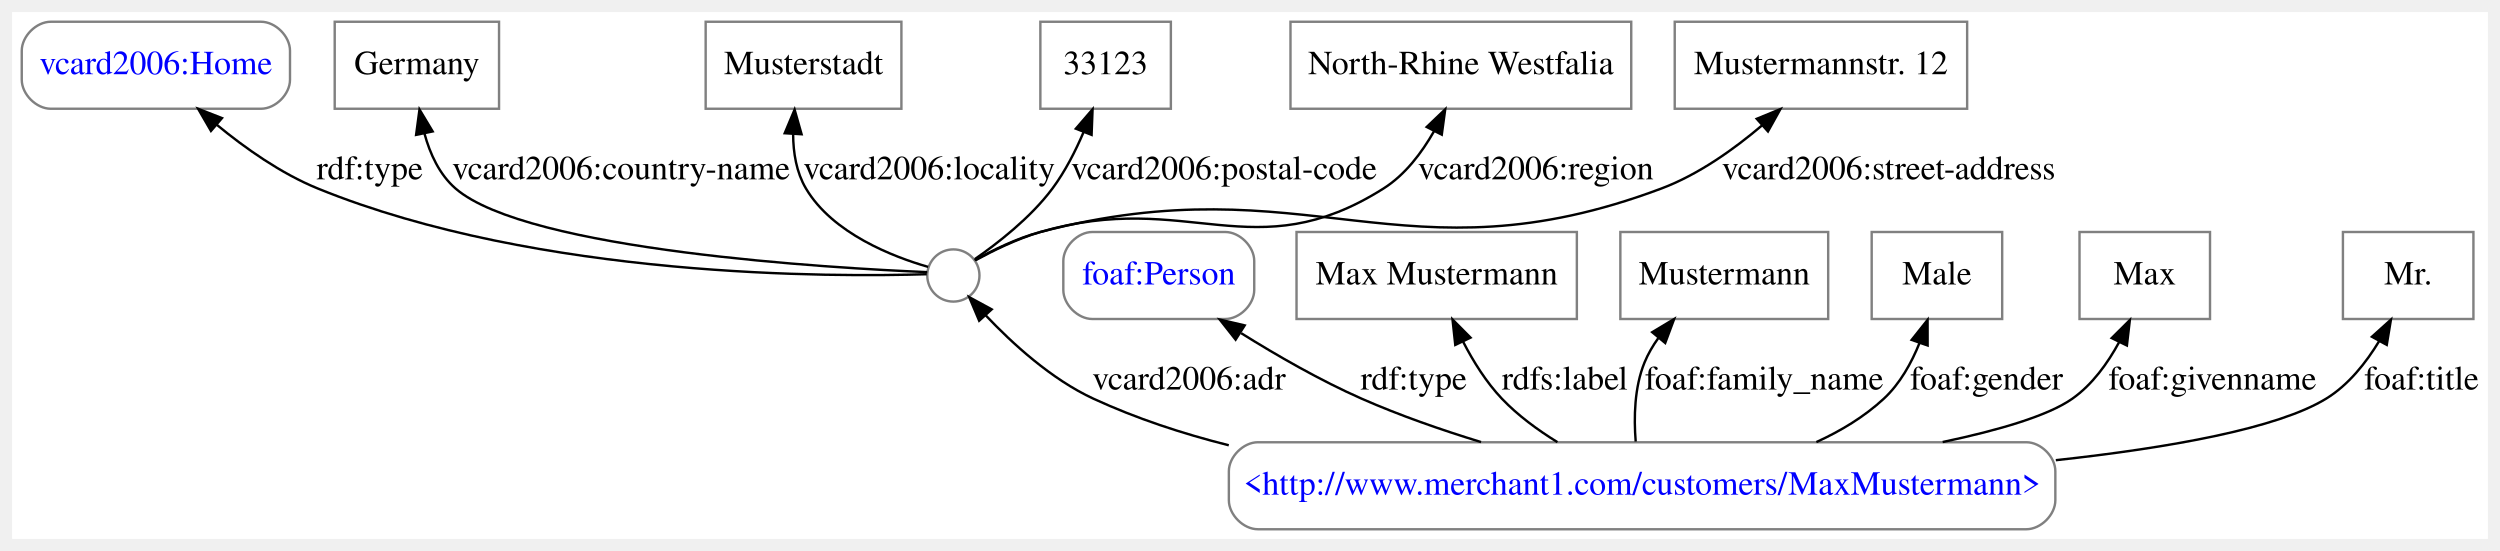
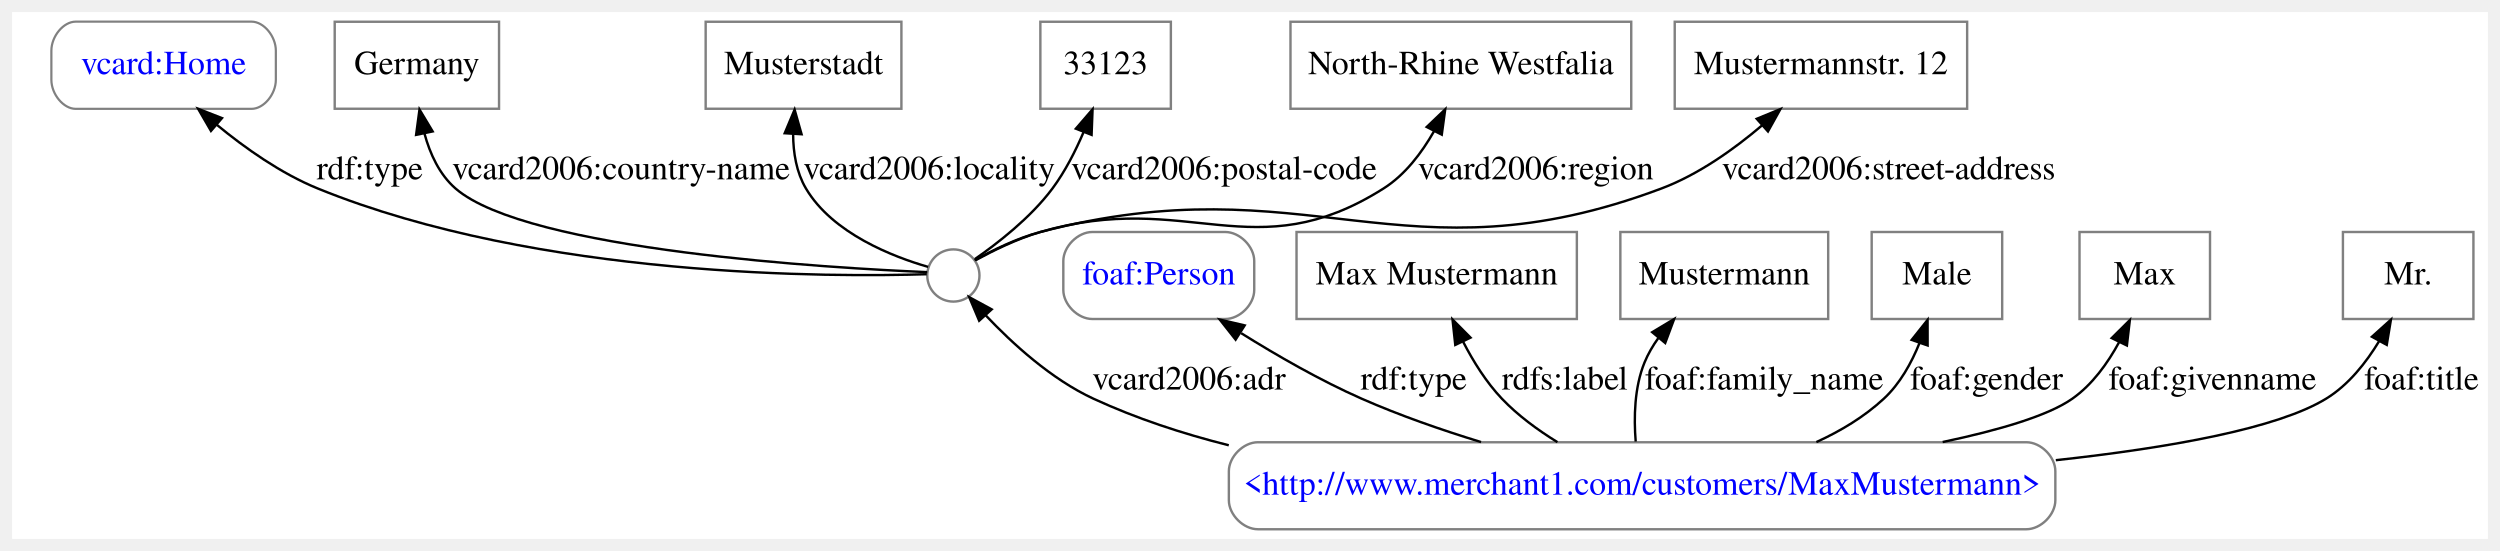
<svg xmlns="http://www.w3.org/2000/svg" width="1034.5pt" height="228pt" viewBox="0 0 1033.995 228" id="svg2" version="1.1">
  <defs id="defs224" />
  <g id="graph0" class="graph" transform="translate(8.75,219)">
    <polygon points="1020.5,4 -4,4 -4,4 -4,-214 1020.5,-214 " id="polygon7" style="fill:#ffffff;stroke:none" />
    <g id="node1" class="node">
      <circle cx="385.5" cy="-105" id="ellipse12" r="10.8" style="fill:#ffffff;stroke:#808080" />
    </g>
-     <g id="node2" class="node">
-       <path d="m 99,-210 c 0,0 -87,0 -87,0 -6,0 -12,6 -12,12 0,0 0,12 0,12 0,6 6,12 12,12 0,0 87,0 87,0 6,0 12,-6 12,-12 0,0 0,-12 0,-12 0,-6 -6,-12 -12,-12" id="path17" style="fill:none;stroke:#808080" />
-       <text x="55.5" y="-188.3" font-size="14.00" id="text19" style="font-size:14px;font-family:Times, serif;text-anchor:middle;fill:#0000ff">vcard2006:Home</text>
+     <g id="node2" class="node" transform="translate(3.2,0)">
+       <path d="m 91.902,-210.042 c 0,0 -72.803,0 -72.803,0 -5.021,0 -10.042,6.014 -10.042,12.028 0,0 0,12.028 0,12.028 0,6.014 5.021,12.028 10.042,12.028 0,0 72.803,0 72.803,0 5.021,0 10.042,-6.014 10.042,-12.028 0,0 0,-12.028 0,-12.028 0,-6.014 -5.021,-12.028 -10.042,-12.028" id="path17" style="fill:none;stroke:#808080;stroke-width:0.916" />
+       <text x="55.5" y="-188.3" font-size="14.00" id="text19" style="font-size:14px;font-family:Times, serif;text-anchor:middle;fill:#0000ff">vcard:Home</text>
    </g>
    <g id="edge6" class="edge">
      <path d="M 374.481,-105.532 C 337.383,-104.35 214.221,-103.65 122.5,-141 107.319,-147.182 92.493,-157.641 80.663,-167.399" id="path24" style="fill:none;stroke:#000000" />
      <polygon points="78.298,-164.817 78.298,-164.817 72.984,-173.982 82.854,-170.131 " id="polygon26" style="fill:#000000;stroke:#000000" />
      <text x="144" y="-144.8" font-size="14.00" id="text28" style="font-size:14px;font-family:Times, serif;text-anchor:middle">rdf:type</text>
    </g>
    <g id="node3" class="node">
      <polygon points="197.5,-174 197.5,-210 197.5,-210 129.5,-210 129.5,-174 " id="polygon33" style="fill:none;stroke:#808080" />
      <text x="163.5" y="-188.3" font-size="14.00" id="text35" style="font-size:14px;font-family:Times, serif;text-anchor:middle">Germany</text>
    </g>
    <g id="edge2" class="edge">
      <path d="M 374.684,-106.393 C 336.573,-107.992 209.228,-115.204 179.5,-141 c -6.656,-5.775 -10.566,-14.321 -12.856,-22.719" id="path40" style="fill:none;stroke:#000000" />
      <polygon points="163.179,-163.194 163.179,-163.194 164.58,-173.696 170.034,-164.612 " id="polygon42" style="fill:#000000;stroke:#000000" />
      <text x="248" y="-144.8" font-size="14.00" id="text44" style="font-size:14px;font-family:Times, serif;text-anchor:middle">vcard2006:country-name</text>
    </g>
    <g id="node4" class="node">
      <polygon points="364,-174 364,-210 364,-210 283,-210 283,-174 " id="polygon49" style="fill:none;stroke:#808080" />
      <text x="323.5" y="-188.3" font-size="14.00" id="text51" style="font-size:14px;font-family:Times, serif;text-anchor:middle">Musterstadt</text>
    </g>
    <g id="edge4" class="edge">
      <path d="m 375.048,-108.56 c -14.305,-4.125 -39.469,-13.743 -50.548,-32.44 -3.956,-6.676 -5.271,-14.784 -5.308,-22.512" id="path56" style="fill:none;stroke:#000000" />
      <polygon points="315.707,-163.873 315.707,-163.873 319.807,-173.643 322.694,-163.449 " id="polygon58" style="fill:#000000;stroke:#000000" />
      <text x="375.5" y="-144.8" font-size="14.00" id="text60" style="font-size:14px;font-family:Times, serif;text-anchor:middle">vcard2006:locality</text>
    </g>
    <g id="node5" class="node">
      <polygon points="475.5,-174 475.5,-210 475.5,-210 421.5,-210 421.5,-174 " id="polygon65" style="fill:none;stroke:#808080" />
      <text x="448.5" y="-188.3" font-size="14.00" id="text67" style="font-size:14px;font-family:Times, serif;text-anchor:middle">33123</text>
    </g>
    <g id="edge1" class="edge">
      <path d="m 394.365,-111.77 c 9.073,-6.279 23.089,-17.063 32.135,-29.23 5.23,-7.034 9.551,-15.506 12.938,-23.461" id="path72" style="fill:none;stroke:#000000" />
      <polygon points="436.185,-165.753 436.185,-165.753 443.104,-173.776 442.699,-163.189 " id="polygon74" style="fill:#000000;stroke:#000000" />
      <text x="497.5" y="-144.8" font-size="14.00" id="text76" style="font-size:14px;font-family:Times, serif;text-anchor:middle">vcard2006:postal-code</text>
    </g>
    <g id="node6" class="node">
      <polygon points="666,-174 666,-210 666,-210 525,-210 525,-174 " id="polygon81" style="fill:none;stroke:#808080" />
      <text x="595.5" y="-188.3" font-size="14.00" id="text83" style="font-size:14px;font-family:Times, serif;text-anchor:middle">North-Rhine Westfalia</text>
    </g>
    <g id="edge5" class="edge">
      <path d="m 394.656,-111.315 c 7.092,-3.869 17.289,-8.9 26.844,-11.685 61.074,-17.803 88.229,15.996 142,-18 8.922,-5.641 15.827,-14.772 20.901,-23.697" id="path88" style="fill:none;stroke:#000000" />
      <polygon points="581.368,-166.454 581.368,-166.454 589.033,-173.768 587.603,-163.27 " id="polygon90" style="fill:#000000;stroke:#000000" />
      <text x="626.5" y="-144.8" font-size="14.00" id="text92" style="font-size:14px;font-family:Times, serif;text-anchor:middle">vcard2006:region</text>
    </g>
    <g id="node7" class="node">
      <polygon points="805,-174 805,-210 805,-210 684,-210 684,-174 " id="polygon97" style="fill:none;stroke:#808080" />
      <text x="744.5" y="-188.3" font-size="14.00" id="text99" style="font-size:14px;font-family:Times, serif;text-anchor:middle">Mustermannstr. 12</text>
    </g>
    <g id="edge3" class="edge">
      <path d="m 394.32,-111.306 c 7.08,-3.972 17.416,-9.143 27.18,-11.694 110.783,-28.944 149.803,22.243 257,-18 15.309,-5.747 30.044,-16.258 41.692,-26.166" id="path104" style="fill:none;stroke:#000000" />
      <polygon points="717.931,-169.839 717.931,-169.839 727.733,-173.862 722.58,-164.605 " id="polygon106" style="fill:#000000;stroke:#000000" />
      <text x="772.5" y="-144.8" font-size="14.00" id="text108" style="font-size:14px;font-family:Times, serif;text-anchor:middle">vcard2006:street-address</text>
    </g>
    <g id="node8" class="node">
      <path d="m 829.5,-36 c 0,0 -318,0 -318,0 -6,0 -12,6 -12,12 0,0 0,12 0,12 0,6 6,12 12,12 0,0 318,0 318,0 6,0 12,-6 12,-12 0,0 0,-12 0,-12 0,-6 -6,-12 -12,-12" id="path113" style="fill:none;stroke:#808080" />
      <text x="670.5" y="-14.3" font-size="14.00" id="text115" style="font-size:14px;font-family:Times, serif;text-anchor:middle;fill:#0000ff">&lt;http://www.merchant1.com/customers/MaxMustermann&gt;</text>
    </g>
    <g id="edge7" class="edge">
      <path d="M 499.468,-34.74 C 480.116,-39.611 461.061,-45.899 443.5,-54 426.014,-62.066 409.748,-77.011 398.919,-88.469" id="path120" style="fill:none;stroke:#000000" />
      <polygon points="396.174,-86.285 396.174,-86.285 392.055,-96.047 401.362,-90.985 " id="polygon122" style="fill:#000000;stroke:#000000" />
      <text x="483" y="-57.8" font-size="14.00" id="text124" style="font-size:14px;font-family:Times, serif;text-anchor:middle">vcard2006:adr</text>
    </g>
    <g id="node9" class="node">
      <path d="m 498,-123 c 0,0 -55,0 -55,0 -6,0 -12,6 -12,12 0,0 0,12 0,12 0,6 6,12 12,12 0,0 55,0 55,0 6,0 12,-6 12,-12 0,0 0,-12 0,-12 0,-6 -6,-12 -12,-12" id="path129" style="fill:none;stroke:#808080" />
      <text x="470.5" y="-101.3" font-size="14.00" id="text131" style="font-size:14px;font-family:Times, serif;text-anchor:middle;fill:#0000ff">foaf:Person</text>
    </g>
    <g id="edge13" class="edge">
      <path d="M 603.85,-36.075 C 587.431,-41.104 570.093,-47.13 554.5,-54 537.394,-61.536 519.459,-71.843 504.574,-81.141" id="path136" style="fill:none;stroke:#000000" />
      <polygon points="502.292,-78.445 502.292,-78.445 495.735,-86.766 506.051,-84.35 " id="polygon138" style="fill:#000000;stroke:#000000" />
      <text x="576" y="-57.8" font-size="14.00" id="text140" style="font-size:14px;font-family:Times, serif;text-anchor:middle">rdf:type</text>
    </g>
    <g id="node10" class="node">
      <polygon points="643.5,-87 643.5,-123 643.5,-123 527.5,-123 527.5,-87 " id="polygon145" style="fill:none;stroke:#808080" />
      <text x="585.5" y="-101.3" font-size="14.00" id="text147" style="font-size:14px;font-family:Times, serif;text-anchor:middle">Max Mustermann</text>
    </g>
    <g id="edge10" class="edge">
      <path d="M 635.46,-36.039 C 627.293,-41.069 619.073,-47.105 612.5,-54 c -6.458,-6.775 -11.838,-15.395 -16.052,-23.563" id="path152" style="fill:none;stroke:#000000" />
      <polygon points="593.186,-76.273 593.186,-76.273 592.043,-86.806 599.505,-79.285 " id="polygon154" style="fill:#000000;stroke:#000000" />
      <text x="638.5" y="-57.8" font-size="14.00" id="text156" style="font-size:14px;font-family:Times, serif;text-anchor:middle">rdfs:label</text>
    </g>
    <g id="node11" class="node">
      <polygon points="747.5,-87 747.5,-123 747.5,-123 661.5,-123 661.5,-87 " id="polygon161" style="fill:none;stroke:#808080" />
      <text x="704.5" y="-101.3" font-size="14.00" id="text163" style="font-size:14px;font-family:Times, serif;text-anchor:middle">Mustermann</text>
    </g>
    <g id="edge12" class="edge">
      <path d="m 667.847,-36.285 c -0.802,-9.928 -0.552,-22.428 3.653,-32.715 1.444,-3.532 3.423,-6.918 5.701,-10.098" id="path168" style="fill:none;stroke:#000000" />
      <polygon points="674.68,-81.54 674.68,-81.54 683.765,-86.991 680.062,-77.064 " id="polygon170" style="fill:#000000;stroke:#000000" />
      <text x="721" y="-57.8" font-size="14.00" id="text172" style="font-size:14px;font-family:Times, serif;text-anchor:middle">foaf:family_name</text>
    </g>
    <g id="node12" class="node">
      <polygon points="819.5,-87 819.5,-123 819.5,-123 765.5,-123 765.5,-87 " id="polygon177" style="fill:none;stroke:#808080" />
      <text x="792.5" y="-101.3" font-size="14.00" id="text179" style="font-size:14px;font-family:Times, serif;text-anchor:middle">Male</text>
    </g>
    <g id="edge8" class="edge">
      <path d="m 742.605,-36.071 c 10.16,-4.63 19.861,-10.497 27.895,-17.929 6.705,-6.202 11.479,-14.815 14.826,-23.146" id="path184" style="fill:none;stroke:#000000" />
      <polygon points="782.036,-78.343 782.036,-78.343 788.629,-86.636 788.647,-76.041 " id="polygon186" style="fill:#000000;stroke:#000000" />
      <text x="813" y="-57.8" font-size="14.00" id="text188" style="font-size:14px;font-family:Times, serif;text-anchor:middle">foaf:gender</text>
    </g>
    <g id="node13" class="node">
      <polygon points="905.5,-87 905.5,-123 905.5,-123 851.5,-123 851.5,-87 " id="polygon193" style="fill:none;stroke:#808080" />
      <text x="878.5" y="-101.3" font-size="14.00" id="text195" style="font-size:14px;font-family:Times, serif;text-anchor:middle">Max</text>
    </g>
    <g id="edge9" class="edge">
      <path d="M 794.87,-36.089 C 818.259,-41.011 838.513,-46.986 848.5,-54 c 8.274,-5.811 14.658,-14.698 19.368,-23.377" id="path200" style="fill:none;stroke:#000000" />
      <polygon points="864.811,-79.094 864.811,-79.094 872.331,-86.556 871.106,-76.033 " id="polygon202" style="fill:#000000;stroke:#000000" />
      <text x="906.5" y="-57.8" font-size="14.00" id="text204" style="font-size:14px;font-family:Times, serif;text-anchor:middle">foaf:givenname</text>
    </g>
    <g id="node14" class="node">
      <polygon points="1014.5,-87 1014.5,-123 1014.5,-123 960.5,-123 960.5,-87 " id="polygon209" style="fill:none;stroke:#808080" />
      <text x="987.5" y="-101.3" font-size="14.00" id="text211" style="font-size:14px;font-family:Times, serif;text-anchor:middle">Mr.</text>
    </g>
    <g id="edge11" class="edge">
      <path d="M 841.696,-28.573 C 889.286,-33.762 933.432,-41.742 953.5,-54 c 9.272,-5.663 16.604,-14.92 22.05,-23.939" id="path216" style="fill:none;stroke:#000000" />
      <polygon points="972.494,-79.647 972.494,-79.647 980.368,-86.737 978.634,-76.285 " id="polygon218" style="fill:#000000;stroke:#000000" />
      <text x="993" y="-57.8" font-size="14.00" id="text220" style="font-size:14px;font-family:Times, serif;text-anchor:middle">foaf:title</text>
    </g>
  </g>
</svg>
